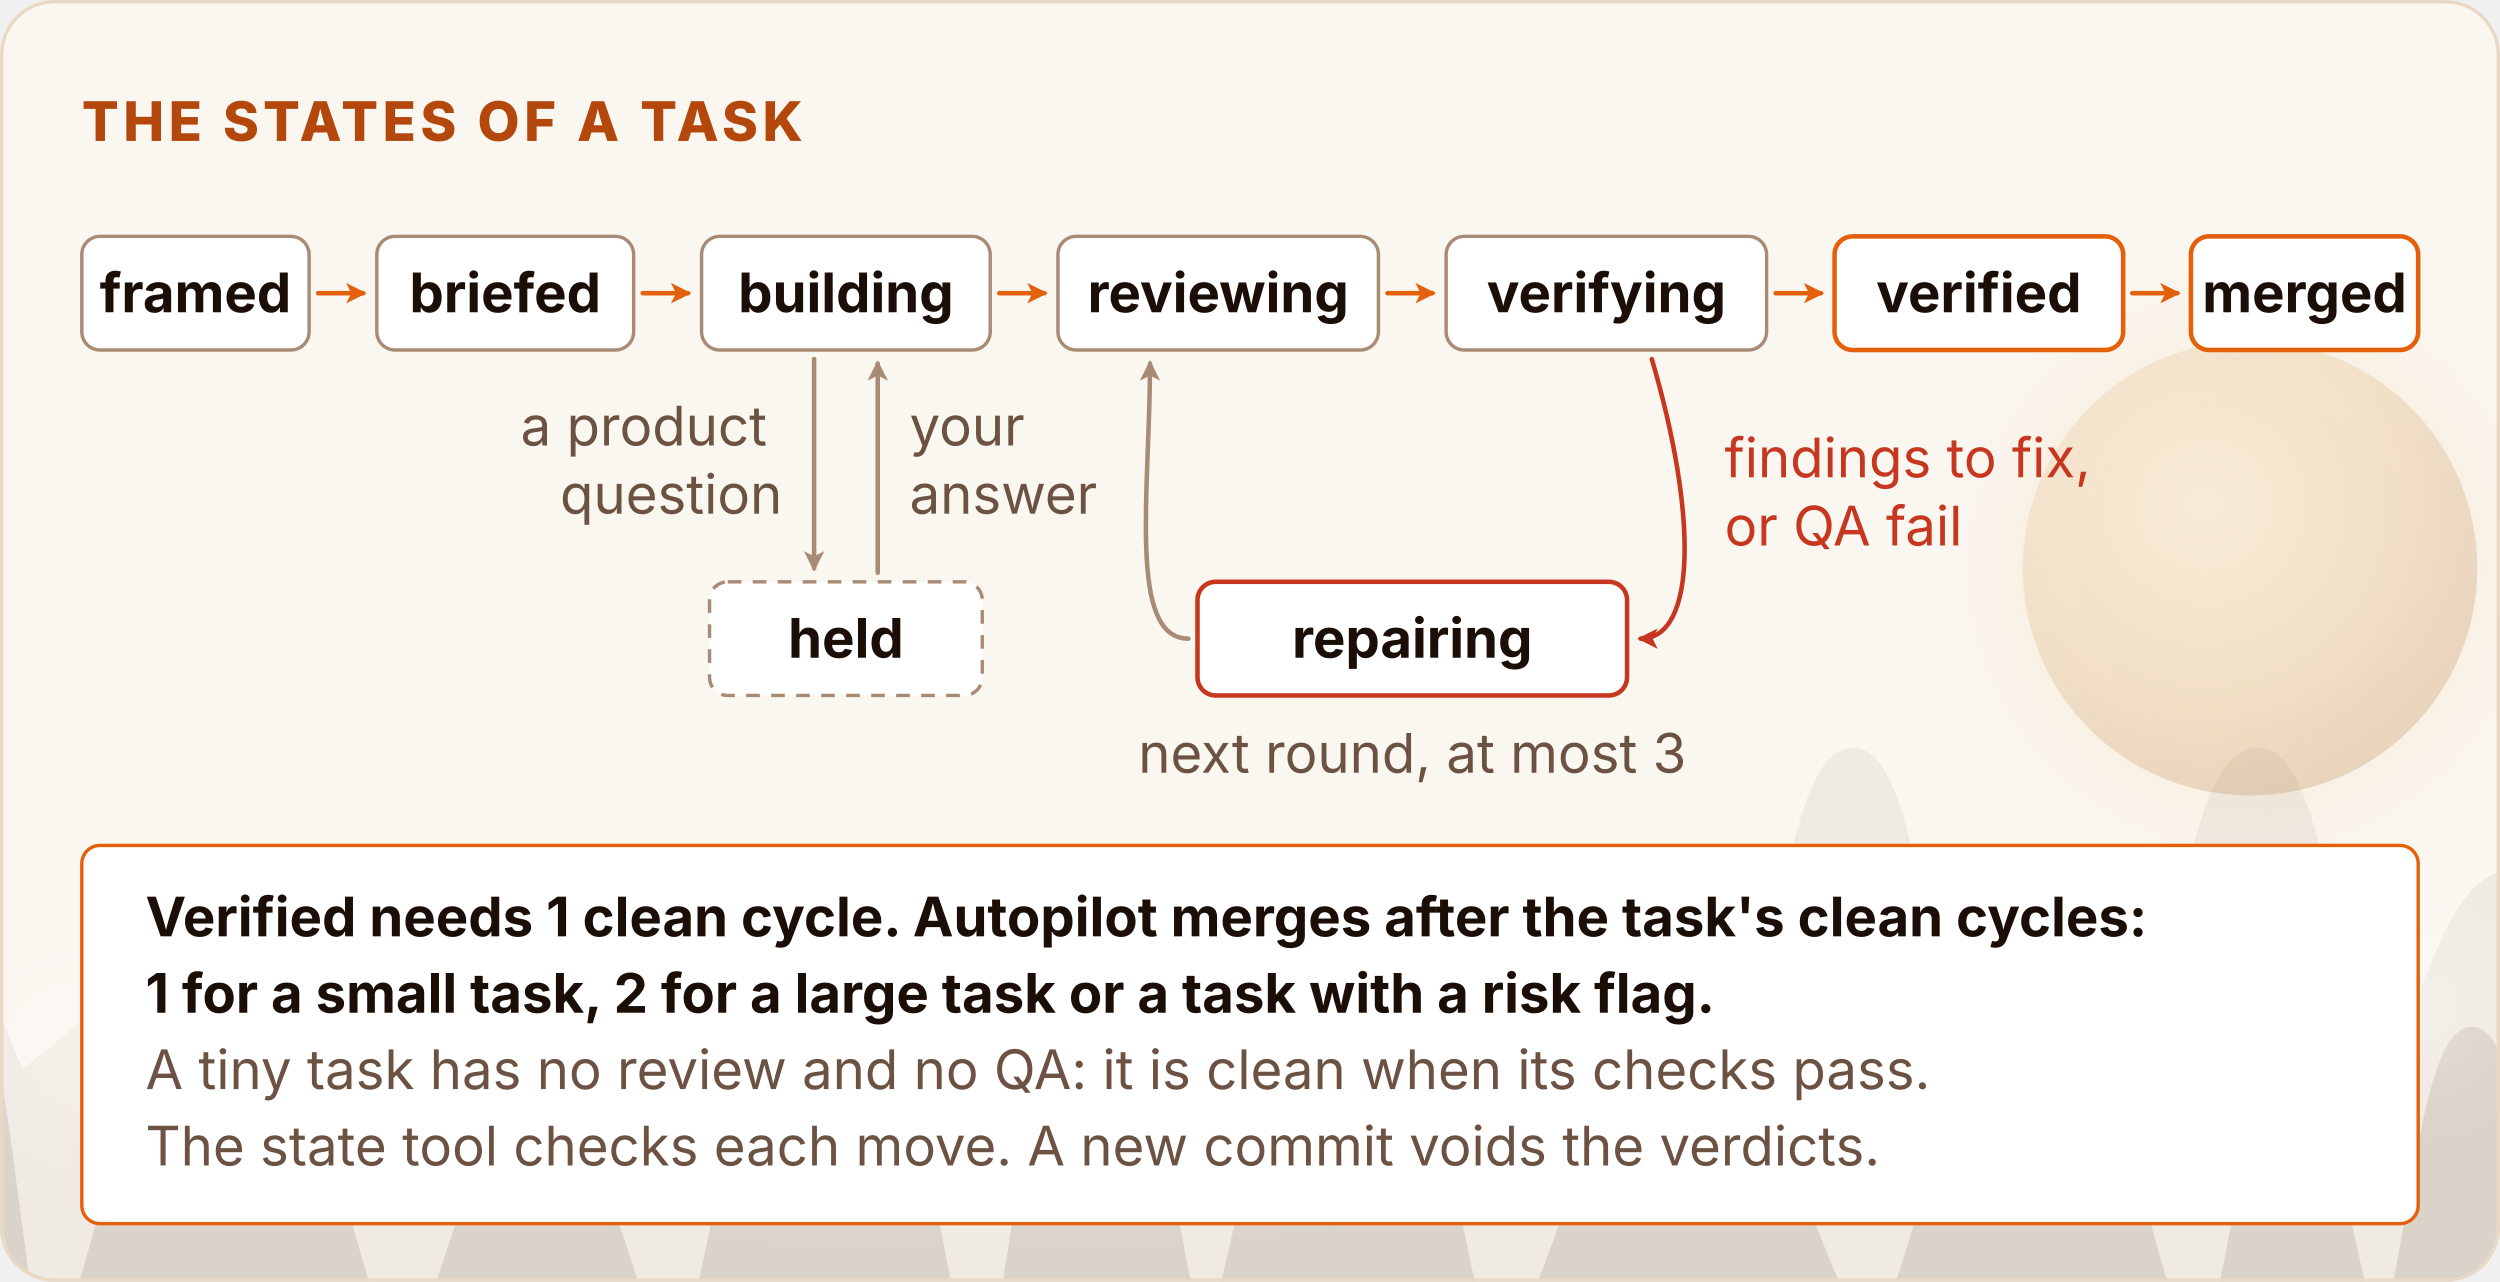
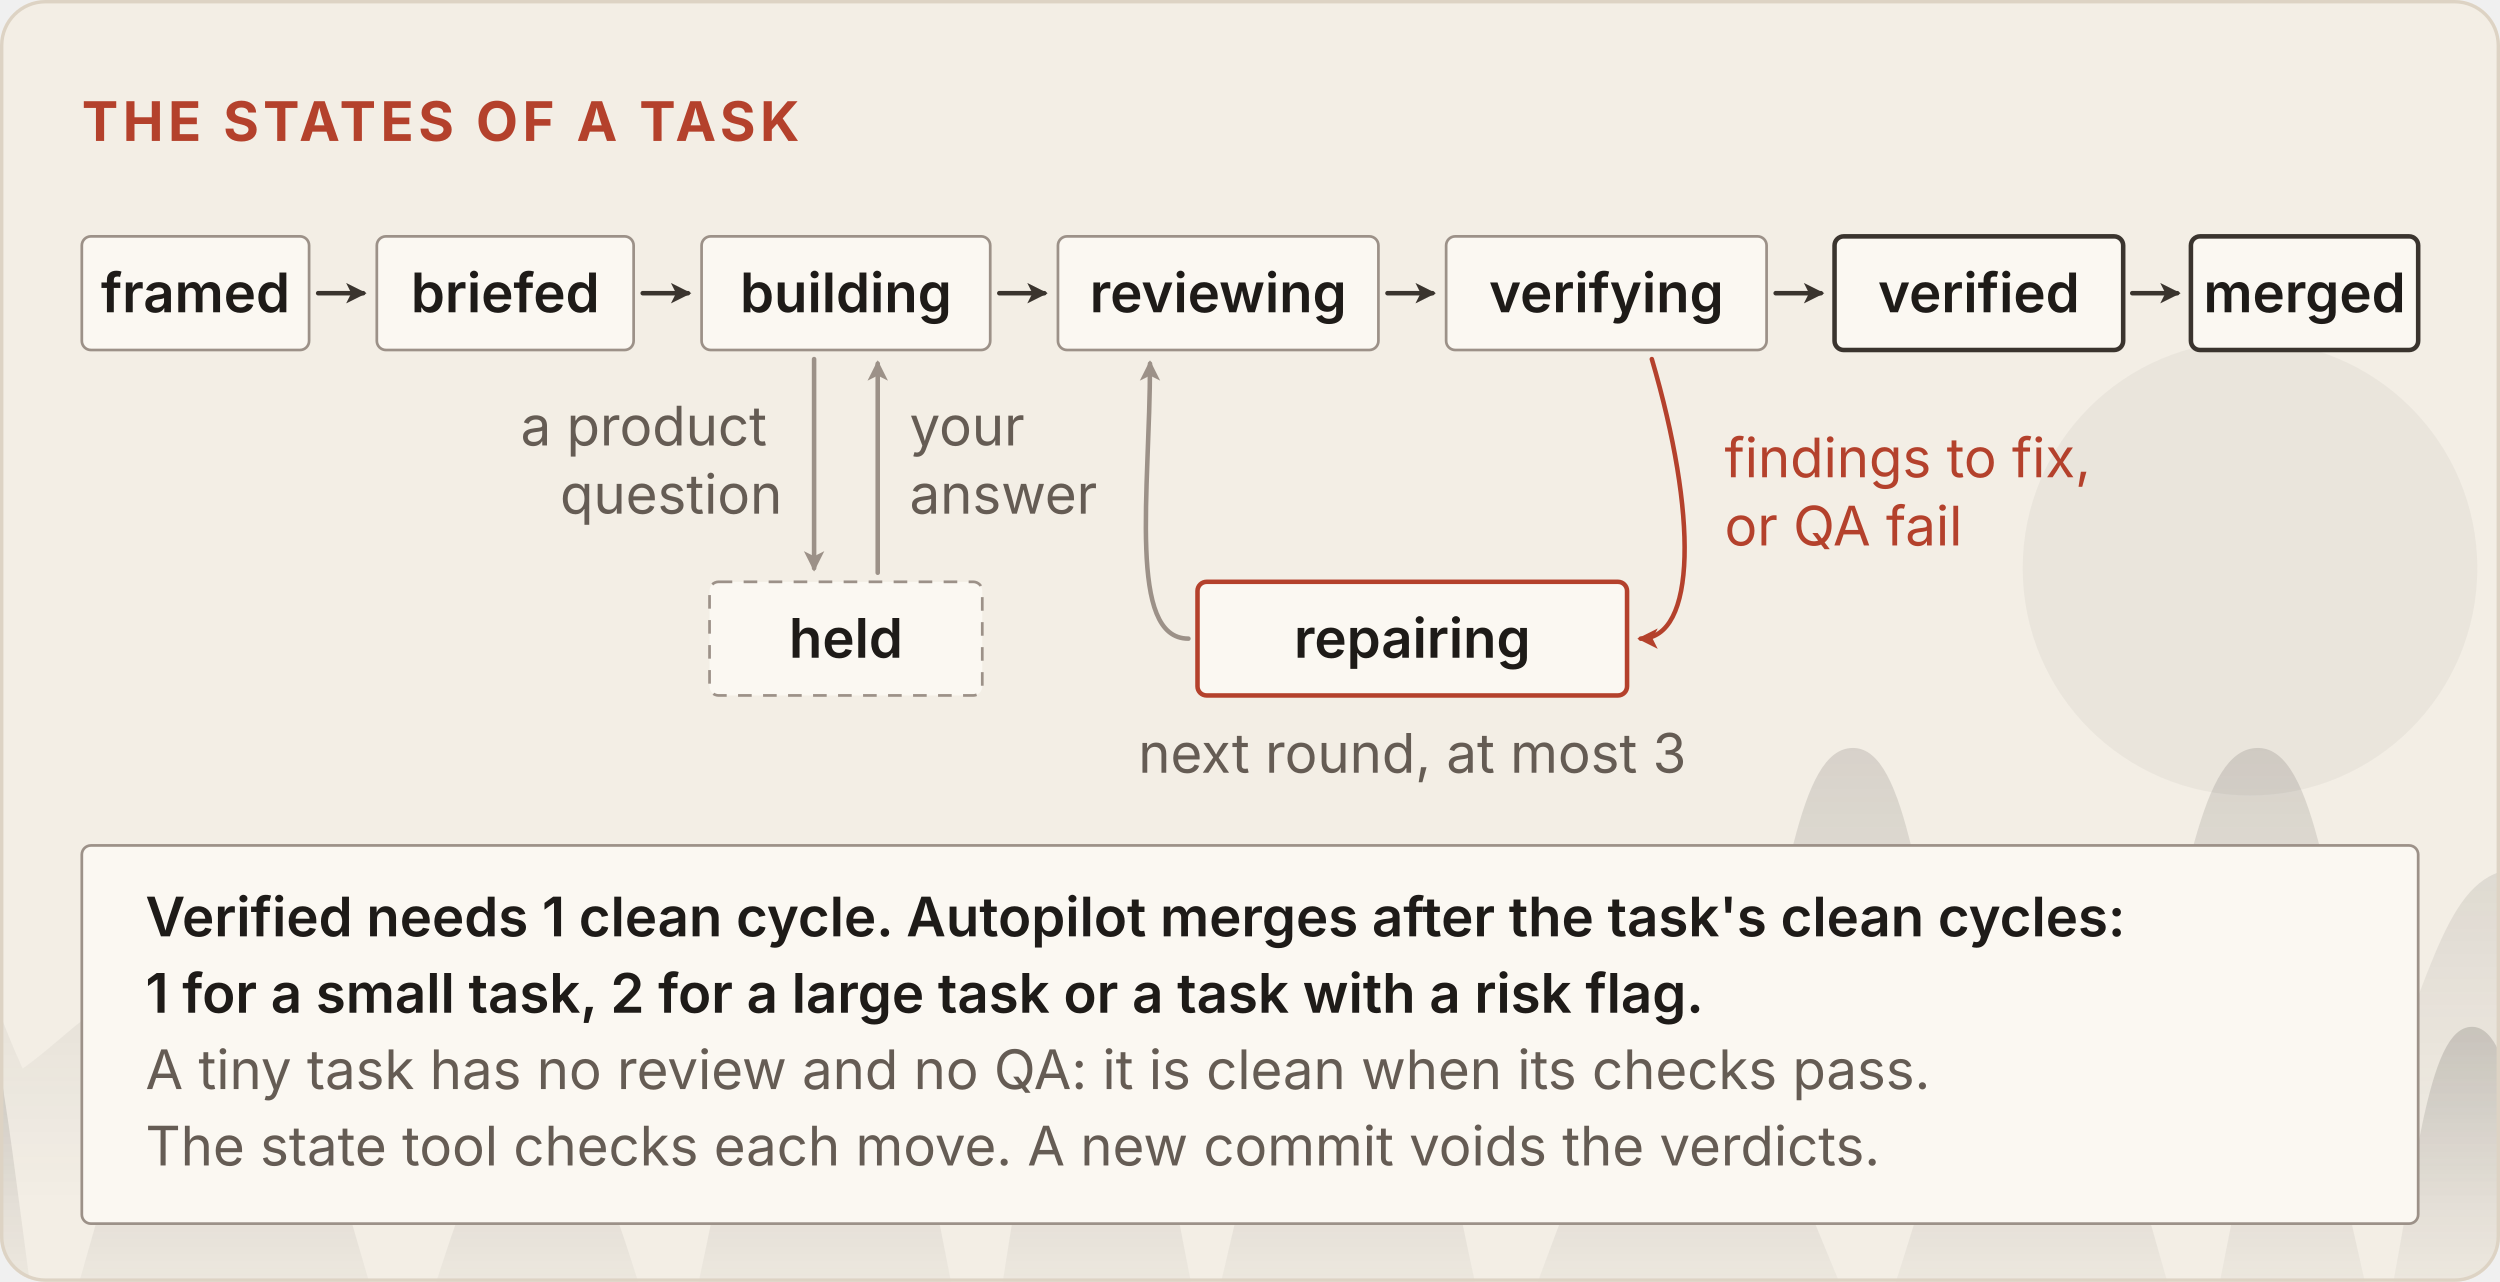
<svg xmlns="http://www.w3.org/2000/svg" viewBox="0 0 1100 564" width="1100" height="564" role="img" aria-label="A task's life: framed, briefed, building, reviewing, verifying, verified, merged. A product question holds the task until your answer. Findings or a QA failure send it to repairing, then to review again, at most 3 rounds. Verified needs one clean cycle; autopilot merges after one for a small task, two for a large or risky one. A tiny task has no review and no QA: it is clean when its checks pass.">
-   <style>.pulse{animation:pulse 5s ease-in-out infinite}@keyframes pulse{50%{opacity:.55}}@media (prefers-reduced-motion:reduce){.pulse{animation:none}}</style>
  <defs>
-     <linearGradient id="lifecycle-l-sky" x1="0" y1="0" x2="0" y2="1">
-       <stop offset="0" stop-color="#080605" />
-       <stop offset="0.45" stop-color="#1B120C" />
-       <stop offset="0.72" stop-color="#22160E" />
-       <stop offset="1" stop-color="#0A0706" />
+     <linearGradient id="lifecycle-l-w1" x1="0" y1="0" x2="0" y2="1">
+       <stop offset="0" stop-color="#2A2724" stop-opacity="0.14" />
+       <stop offset="0.85" stop-color="#2A2724" stop-opacity="0" />
    </linearGradient>
-     <radialGradient id="lifecycle-l-haze">
-       <stop offset="0" stop-color="#FF8A2A" stop-opacity="0.6" />
-       <stop offset="0.5" stop-color="#FF6A0F" stop-opacity="0.2" />
-       <stop offset="1" stop-color="#FF6A0F" stop-opacity="0" />
-     </radialGradient>
-     <radialGradient id="lifecycle-l-moonglow">
-       <stop offset="0.55" stop-color="#F2CD96" stop-opacity="0.5" />
-       <stop offset="1" stop-color="#F2CD96" stop-opacity="0" />
-     </radialGradient>
-     <radialGradient id="lifecycle-l-moon" cx="0.4" cy="0.36" r="0.72">
-       <stop offset="0" stop-color="#F8E7C6" />
-       <stop offset="0.6" stop-color="#E4BC88" />
-       <stop offset="1" stop-color="#B8844F" />
-     </radialGradient>
-     <radialGradient id="lifecycle-l-iris" cx="0.51" cy="0.52" r="0.56">
-       <stop offset="0" stop-color="#FFF4C2" />
-       <stop offset="0.16" stop-color="#FFD54A" />
-       <stop offset="0.4" stop-color="#FDB022" />
-       <stop offset="0.66" stop-color="#EE7A0C" />
-       <stop offset="0.86" stop-color="#A83E08" />
-       <stop offset="1" stop-color="#4A1803" />
-     </radialGradient>
-     <linearGradient id="lifecycle-l-lid" x1="0" y1="0.34" x2="0" y2="0.96">
-       <stop offset="0" stop-color="#000" stop-opacity="0.85" />
-       <stop offset="1" stop-color="#000" stop-opacity="0" />
+     <linearGradient id="lifecycle-l-w2" x1="0" y1="0" x2="0" y2="1">
+       <stop offset="0" stop-color="#2A2724" stop-opacity="0.22" />
+       <stop offset="0.85" stop-color="#2A2724" stop-opacity="0" />
    </linearGradient>
-     <linearGradient id="lifecycle-l-markR" x1="0" y1="0.5" x2="1" y2="0.3">
-       <stop offset="0" stop-color="#B83A0A" />
-       <stop offset="0.55" stop-color="#FF6A0F" />
-       <stop offset="1" stop-color="#FFB050" />
+     <linearGradient id="lifecycle-l-w3" x1="0" y1="0" x2="0" y2="1">
+       <stop offset="0" stop-color="#2A2724" stop-opacity="0.34" />
+       <stop offset="0.85" stop-color="#2A2724" stop-opacity="0" />
    </linearGradient>
-     <linearGradient id="lifecycle-l-markL" x1="1" y1="0.5" x2="0" y2="0.3">
-       <stop offset="0" stop-color="#B83A0A" />
-       <stop offset="0.55" stop-color="#FF6A0F" />
-       <stop offset="1" stop-color="#FFB050" />
-     </linearGradient>
-     <linearGradient id="lifecycle-l-skin" x1="0" y1="0" x2="0" y2="1">
-       <stop offset="0" stop-color="#040202" />
-       <stop offset="0.32" stop-color="#1A110B" />
-       <stop offset="0.6" stop-color="#33231A" />
-       <stop offset="0.86" stop-color="#2C1E14" />
-       <stop offset="1" stop-color="#3A2618" />
-     </linearGradient>
-     <linearGradient id="lifecycle-l-robe" x1="0" y1="0" x2="0" y2="1">
-       <stop offset="0" stop-color="#2B2018" />
-       <stop offset="1" stop-color="#100B08" />
-     </linearGradient>
-     <linearGradient id="lifecycle-l-bust" x1="0" y1="0" x2="0" y2="1">
-       <stop offset="0" stop-color="#2B2018" />
-       <stop offset="1" stop-color="#0A0604" />
-     </linearGradient>
-     <linearGradient id="lifecycle-l-hood" x1="0" y1="0" x2="0" y2="1">
-       <stop offset="0" stop-color="#382A1F" />
-       <stop offset="1" stop-color="#18120D" />
-     </linearGradient>
-     <linearGradient id="lifecycle-l-rock" x1="0" y1="0" x2="0" y2="1">
-       <stop offset="0" stop-color="#33271D" />
-       <stop offset="1" stop-color="#0D0907" />
-     </linearGradient>
-     <radialGradient id="lifecycle-l-disc" cx="0.5" cy="0.42" r="0.62">
-       <stop offset="0" stop-color="#3B2B1E" />
-       <stop offset="1" stop-color="#100B08" />
-     </radialGradient>
-     <radialGradient id="lifecycle-l-orb" cx="0.4" cy="0.38" r="0.65">
-       <stop offset="0" stop-color="#FFF6D0" />
-       <stop offset="0.45" stop-color="#FFC93C" />
-       <stop offset="1" stop-color="#FF6A0F" />
-     </radialGradient>
-     <linearGradient id="lifecycle-l-fall" x1="0" y1="0" x2="0" y2="1">
-       <stop offset="0" stop-color="#F4E6CC" stop-opacity="0.95" />
-       <stop offset="1" stop-color="#F4E6CC" stop-opacity="0" />
-     </linearGradient>
-     <linearGradient id="lifecycle-l-word" x1="0" y1="0" x2="0" y2="1">
-       <stop offset="0.2" stop-color="#FFF8EC" />
-       <stop offset="0.5" stop-color="#FFD27A" />
-       <stop offset="0.72" stop-color="#FF8A2A" />
-       <stop offset="0.9" stop-color="#E2470A" />
-     </linearGradient>
-     <linearGradient id="lifecycle-l-chief" x1="0" y1="0" x2="0" y2="1">
-       <stop offset="0" stop-color="#FFA040" />
-       <stop offset="1" stop-color="#F05A0A" />
-     </linearGradient>
-     <filter id="lifecycle-l-wordglow" x="-10%" y="-20%" width="120%" height="140%">
-       <feGaussianBlur in="SourceAlpha" stdDeviation="10" result="b" />
-       <feFlood flood-color="#FF6A0F" flood-opacity="0.7" />
-       <feComposite in2="b" operator="in" result="g" />
-       <feMerge>
-         <feMergeNode in="g" />
-         <feMergeNode in="SourceGraphic" />
-       </feMerge>
-     </filter>
-     <filter id="lifecycle-l-glow" x="-50%" y="-50%" width="200%" height="200%">
-       <feGaussianBlur in="SourceGraphic" stdDeviation="2.6" result="b" />
-       <feMerge>
-         <feMergeNode in="b" />
-         <feMergeNode in="SourceGraphic" />
-       </feMerge>
-     </filter>
-     <filter id="lifecycle-l-blur" x="-50%" y="-50%" width="200%" height="200%">
-       <feGaussianBlur stdDeviation="14" />
-     </filter>
-     <filter id="lifecycle-l-mist" x="-30%" y="-200%" width="160%" height="500%">
-       <feGaussianBlur stdDeviation="20" />
-     </filter>
    <marker id="lifecycle-l-hot" viewBox="0 0 12 12" refX="10" refY="6" markerWidth="9" markerHeight="9" markerUnits="userSpaceOnUse" orient="auto-start-reverse">
-       <path d="M0 0 L12 6 L0 12 L3 6 z" fill="#E5600B" />
+       <path d="M0 0 L12 6 L0 12 L3 6 z" fill="#3A342E" />
    </marker>
    <marker id="lifecycle-l-muted" viewBox="0 0 12 12" refX="10" refY="6" markerWidth="9" markerHeight="9" markerUnits="userSpaceOnUse" orient="auto-start-reverse">
-       <path d="M0 0 L12 6 L0 12 L3 6 z" fill="#A88B75" />
+       <path d="M0 0 L12 6 L0 12 L3 6 z" fill="#9C9188" />
    </marker>
    <marker id="lifecycle-l-bad" viewBox="0 0 12 12" refX="10" refY="6" markerWidth="9" markerHeight="9" markerUnits="userSpaceOnUse" orient="auto-start-reverse">
-       <path d="M0 0 L12 6 L0 12 L3 6 z" fill="#C7361F" />
+       <path d="M0 0 L12 6 L0 12 L3 6 z" fill="#B4412C" />
    </marker>
    <marker id="lifecycle-l-loop" viewBox="0 0 12 12" refX="10" refY="6" markerWidth="9" markerHeight="9" markerUnits="userSpaceOnUse" orient="auto-start-reverse">
-       <path d="M0 0 L12 6 L0 12 L3 6 z" fill="#B4470C" />
+       <path d="M0 0 L12 6 L0 12 L3 6 z" fill="#8A6420" />
    </marker>
    <clipPath id="lifecycle-l-frame">
-       <rect width="1100" height="564" rx="24" />
+       <rect width="1100" height="564" rx="20" />
    </clipPath>
  </defs>
  <g clip-path="url(#lifecycle-l-frame)">
-     <rect width="1100" height="564" rx="24" fill="#FAF6F0" />
-     <circle cx="990" cy="250" r="134.4" fill="url(#lifecycle-l-moonglow)" opacity="0.4" />
-     <circle cx="990" cy="250" r="100" fill="url(#lifecycle-l-moon)" opacity="0.3" />
-     <path d="M-60 564 L-60 504 C-46 455.4 -42.5 415.7 -25 415.7 C-7.5 415.7 -4 440.2 10 470.2 C35.2 452 41.5 437.2 72.9 437.2 C104.4 437.2 110.6 454.2 135.8 475.1 C161 422.3 167.3 379.1 198.8 379.1 C230.3 379.1 236.6 425.4 261.8 482.1 C288.2 426.8 294.9 381.7 327.9 381.7 C361 381.7 367.6 421.8 394.1 470.8 C409.8 417.3 413.8 373.5 433.5 373.5 C453.2 373.5 457.1 415.9 472.9 467.6 C487 427.6 490.5 394.9 508.1 394.9 C525.7 394.9 529.2 441.6 543.3 498.8 C564.5 459.6 569.8 427.6 596.4 427.6 C623 427.6 628.3 460.3 649.5 500.1 C673 468.4 678.8 442.5 708.2 442.5 C737.5 442.5 743.3 455.5 766.8 471.3 C786.2 393.1 791 329.1 815.3 329.1 C839.5 329.1 844.3 397.6 863.7 481.5 C879.4 456.1 883.3 435.4 902.8 435.4 C922.3 435.4 926.3 449.7 941.9 467.2 C962.5 391.2 967.7 329.1 993.5 329.1 C1019.4 329.1 1024.5 399.5 1045.2 485.5 C1070.5 428.8 1076.8 382.4 1108.4 382.4 C1140 382.4 1146.4 426.7 1171.7 480.8 L1171.7 564 Z" fill="#8C7867" opacity="0.1" />
-     <path d="M-60 564 L-60 624 C-44 514.4 -40 424.8 -20 424.8 C0 424.8 4 509.2 20 612.3 C51.3 518.9 59.2 442.5 98.3 442.5 C137.4 442.5 145.2 517.2 176.5 608.6 C200.6 546 206.6 494.9 236.6 494.9 C266.6 494.9 272.7 547.2 296.7 611.1 C323.6 501.3 330.3 411.5 363.9 411.5 C397.5 411.5 404.2 507 431.1 623.6 C450.8 517.3 455.8 430.3 480.5 430.3 C505.2 430.3 510.2 503.4 530 592.8 C555.8 496.1 562.2 417 594.5 417 C626.7 417 633.2 503 659 608 C691.8 533.3 700.1 472.1 741.2 472.1 C782.3 472.1 790.5 527.7 823.4 595.6 C852.2 516.9 859.4 452.5 895.4 452.5 C931.4 452.5 938.6 522.8 967.4 608.7 C983.5 539 987.5 482 1007.5 482 C1027.5 482 1031.5 531.8 1047.5 592.7 C1063.6 515.2 1067.6 451.8 1087.7 451.8 C1107.8 451.8 1111.8 521 1127.8 605.5 C1149.9 520.8 1155.4 451.5 1183 451.5 C1210.6 451.5 1216.1 517.5 1238.2 598.1 L1238.2 564 Z" fill="#8C7867" opacity="0.2" />
-     <ellipse cx="140" cy="465.6" rx="201.8" ry="26" fill="#FFFFFF" opacity="0.4" filter="url(#lifecycle-l-mist)" />
-     <ellipse cx="427.9" cy="486.6" rx="215.1" ry="26" fill="#FFFFFF" opacity="0.4" filter="url(#lifecycle-l-mist)" />
-     <ellipse cx="743" cy="478.3" rx="242.7" ry="26" fill="#FFFFFF" opacity="0.3" filter="url(#lifecycle-l-mist)" />
-     <ellipse cx="999.4" cy="442.3" rx="217.1" ry="26" fill="#FFFFFF" opacity="0.3" filter="url(#lifecycle-l-mist)" />
-     <text x="36" y="62" font-family="-apple-system, BlinkMacSystemFont, 'Segoe UI', Inter, Helvetica, Arial, sans-serif" font-size="24" font-weight="800" fill="#B4470C" text-anchor="start" letter-spacing="2">
+     <rect width="1100" height="564" fill="#F3EEE5" />
+     <circle cx="990" cy="250" r="100" fill="#2A2724" opacity="0.05" />
+     <path d="M-60 564 L-60 504 C-46 455.4 -42.5 415.7 -25 415.7 C-7.5 415.7 -4 440.2 10 470.2 C35.2 452 41.5 437.2 72.9 437.2 C104.4 437.2 110.6 454.2 135.8 475.1 C161 422.3 167.3 379.1 198.8 379.1 C230.3 379.1 236.6 425.4 261.8 482.1 C288.2 426.8 294.9 381.7 327.9 381.7 C361 381.7 367.6 421.8 394.1 470.8 C409.8 417.3 413.8 373.5 433.5 373.5 C453.2 373.5 457.1 415.9 472.9 467.6 C487 427.6 490.5 394.9 508.1 394.9 C525.7 394.9 529.2 441.6 543.3 498.8 C564.5 459.6 569.8 427.6 596.4 427.6 C623 427.6 628.3 460.3 649.5 500.1 C673 468.4 678.8 442.5 708.2 442.5 C737.5 442.5 743.3 455.5 766.8 471.3 C786.2 393.1 791 329.1 815.3 329.1 C839.5 329.1 844.3 397.6 863.7 481.5 C879.4 456.1 883.3 435.4 902.8 435.4 C922.3 435.4 926.3 449.7 941.9 467.2 C962.5 391.2 967.7 329.1 993.5 329.1 C1019.4 329.1 1024.5 399.5 1045.2 485.5 C1070.5 428.8 1076.8 382.4 1108.4 382.4 C1140 382.4 1146.4 426.7 1171.7 480.8 L1171.7 564 Z" fill="url(#lifecycle-l-w1)" />
+     <path d="M-60 564 L-60 624 C-44 514.4 -40 424.8 -20 424.8 C0 424.8 4 509.2 20 612.3 C51.3 518.9 59.2 442.5 98.3 442.5 C137.4 442.5 145.2 517.2 176.5 608.6 C200.6 546 206.6 494.9 236.6 494.9 C266.6 494.9 272.7 547.2 296.7 611.1 C323.6 501.3 330.3 411.5 363.9 411.5 C397.5 411.5 404.2 507 431.1 623.6 C450.8 517.3 455.8 430.3 480.5 430.3 C505.2 430.3 510.2 503.4 530 592.8 C555.8 496.1 562.2 417 594.5 417 C626.7 417 633.2 503 659 608 C691.8 533.3 700.1 472.1 741.2 472.1 C782.3 472.1 790.5 527.7 823.4 595.6 C852.2 516.9 859.4 452.5 895.4 452.5 C931.4 452.5 938.6 522.8 967.4 608.7 C983.5 539 987.5 482 1007.5 482 C1027.5 482 1031.5 531.8 1047.5 592.7 C1063.6 515.2 1067.6 451.8 1087.7 451.8 C1107.8 451.8 1111.8 521 1127.8 605.5 C1149.9 520.8 1155.4 451.5 1183 451.5 C1210.6 451.5 1216.1 517.5 1238.2 598.1 L1238.2 564 Z" fill="url(#lifecycle-l-w2)" />
+     <text x="36" y="62" font-family="-apple-system, BlinkMacSystemFont, 'Segoe UI', Inter, Helvetica, Arial, sans-serif" font-size="24" font-weight="700" fill="#B4412C" text-anchor="start" letter-spacing="2">
      <tspan x="36" dy="0">THE STATES OF A TASK</tspan>
    </text>
-     <rect x="36" y="104" width="100" height="50" rx="8" fill="#FFFFFF" stroke="#A88B75" stroke-width="1.5" />
-     <text x="86" y="137.4" font-family="-apple-system, BlinkMacSystemFont, 'Segoe UI', Inter, Helvetica, Arial, sans-serif" font-size="24" font-weight="700" fill="#1A0E07" text-anchor="middle">
+     <rect x="36" y="104" width="100" height="50" rx="4" fill="#FBF8F2" stroke="#9C9188" stroke-width="1.2" />
+     <text x="86" y="137.4" font-family="-apple-system, BlinkMacSystemFont, 'Segoe UI', Inter, Helvetica, Arial, sans-serif" font-size="24" font-weight="600" fill="#1E1B18" text-anchor="middle">
      <tspan x="86" dy="0">framed</tspan>
    </text>
-     <path d="M140 129 L 159.8 129" fill="none" stroke="#E5600B" stroke-width="2" stroke-linecap="round" stroke-linejoin="round" marker-end="url(#lifecycle-l-hot)" />
-     <rect x="165.8" y="104" width="113" height="50" rx="8" fill="#FFFFFF" stroke="#A88B75" stroke-width="1.5" />
-     <text x="222.3" y="137.4" font-family="-apple-system, BlinkMacSystemFont, 'Segoe UI', Inter, Helvetica, Arial, sans-serif" font-size="24" font-weight="700" fill="#1A0E07" text-anchor="middle">
+     <path d="M140 129 L 159.8 129" fill="none" stroke="#3A342E" stroke-width="2" stroke-linecap="round" stroke-linejoin="round" marker-end="url(#lifecycle-l-hot)" />
+     <rect x="165.8" y="104" width="113" height="50" rx="4" fill="#FBF8F2" stroke="#9C9188" stroke-width="1.2" />
+     <text x="222.3" y="137.4" font-family="-apple-system, BlinkMacSystemFont, 'Segoe UI', Inter, Helvetica, Arial, sans-serif" font-size="24" font-weight="600" fill="#1E1B18" text-anchor="middle">
      <tspan x="222.3" dy="0">briefed</tspan>
    </text>
-     <path d="M282.8 129 L 302.7 129" fill="none" stroke="#E5600B" stroke-width="2" stroke-linecap="round" stroke-linejoin="round" marker-end="url(#lifecycle-l-hot)" />
-     <rect x="308.7" y="104" width="127" height="50" rx="8" fill="#FFFFFF" stroke="#A88B75" stroke-width="1.5" />
-     <text x="372.2" y="137.4" font-family="-apple-system, BlinkMacSystemFont, 'Segoe UI', Inter, Helvetica, Arial, sans-serif" font-size="24" font-weight="700" fill="#1A0E07" text-anchor="middle">
+     <path d="M282.8 129 L 302.7 129" fill="none" stroke="#3A342E" stroke-width="2" stroke-linecap="round" stroke-linejoin="round" marker-end="url(#lifecycle-l-hot)" />
+     <rect x="308.7" y="104" width="127" height="50" rx="4" fill="#FBF8F2" stroke="#9C9188" stroke-width="1.2" />
+     <text x="372.2" y="137.4" font-family="-apple-system, BlinkMacSystemFont, 'Segoe UI', Inter, Helvetica, Arial, sans-serif" font-size="24" font-weight="600" fill="#1E1B18" text-anchor="middle">
      <tspan x="372.2" dy="0">building</tspan>
    </text>
-     <path d="M439.7 129 L 459.5 129" fill="none" stroke="#E5600B" stroke-width="2" stroke-linecap="round" stroke-linejoin="round" marker-end="url(#lifecycle-l-hot)" />
-     <rect x="465.5" y="104" width="141" height="50" rx="8" fill="#FFFFFF" stroke="#A88B75" stroke-width="1.5" />
-     <text x="536" y="137.4" font-family="-apple-system, BlinkMacSystemFont, 'Segoe UI', Inter, Helvetica, Arial, sans-serif" font-size="24" font-weight="700" fill="#1A0E07" text-anchor="middle">
+     <path d="M439.7 129 L 459.5 129" fill="none" stroke="#3A342E" stroke-width="2" stroke-linecap="round" stroke-linejoin="round" marker-end="url(#lifecycle-l-hot)" />
+     <rect x="465.5" y="104" width="141" height="50" rx="4" fill="#FBF8F2" stroke="#9C9188" stroke-width="1.2" />
+     <text x="536" y="137.4" font-family="-apple-system, BlinkMacSystemFont, 'Segoe UI', Inter, Helvetica, Arial, sans-serif" font-size="24" font-weight="600" fill="#1E1B18" text-anchor="middle">
      <tspan x="536" dy="0">reviewing</tspan>
    </text>
-     <path d="M610.5 129 L 630.3 129" fill="none" stroke="#E5600B" stroke-width="2" stroke-linecap="round" stroke-linejoin="round" marker-end="url(#lifecycle-l-hot)" />
-     <rect x="636.3" y="104" width="141" height="50" rx="8" fill="#FFFFFF" stroke="#A88B75" stroke-width="1.5" />
-     <text x="706.8" y="137.4" font-family="-apple-system, BlinkMacSystemFont, 'Segoe UI', Inter, Helvetica, Arial, sans-serif" font-size="24" font-weight="700" fill="#1A0E07" text-anchor="middle">
+     <path d="M610.5 129 L 630.3 129" fill="none" stroke="#3A342E" stroke-width="2" stroke-linecap="round" stroke-linejoin="round" marker-end="url(#lifecycle-l-hot)" />
+     <rect x="636.3" y="104" width="141" height="50" rx="4" fill="#FBF8F2" stroke="#9C9188" stroke-width="1.2" />
+     <text x="706.8" y="137.4" font-family="-apple-system, BlinkMacSystemFont, 'Segoe UI', Inter, Helvetica, Arial, sans-serif" font-size="24" font-weight="600" fill="#1E1B18" text-anchor="middle">
      <tspan x="706.8" dy="0">verifying</tspan>
    </text>
-     <path d="M781.3 129 L 801.2 129" fill="none" stroke="#E5600B" stroke-width="2" stroke-linecap="round" stroke-linejoin="round" marker-end="url(#lifecycle-l-hot)" />
-     <rect x="807.2" y="104" width="127" height="50" rx="8" fill="#FFFFFF" stroke="#E5600B" stroke-width="2" />
-     <text x="870.7" y="137.4" font-family="-apple-system, BlinkMacSystemFont, 'Segoe UI', Inter, Helvetica, Arial, sans-serif" font-size="24" font-weight="700" fill="#1A0E07" text-anchor="middle">
+     <path d="M781.3 129 L 801.2 129" fill="none" stroke="#3A342E" stroke-width="2" stroke-linecap="round" stroke-linejoin="round" marker-end="url(#lifecycle-l-hot)" />
+     <rect x="807.2" y="104" width="127" height="50" rx="4" fill="#FBF8F2" stroke="#3A342E" stroke-width="2" />
+     <text x="870.7" y="137.4" font-family="-apple-system, BlinkMacSystemFont, 'Segoe UI', Inter, Helvetica, Arial, sans-serif" font-size="24" font-weight="600" fill="#1E1B18" text-anchor="middle">
      <tspan x="870.7" dy="0">verified</tspan>
    </text>
-     <path d="M938.2 129 L 958 129" fill="none" stroke="#E5600B" stroke-width="2" stroke-linecap="round" stroke-linejoin="round" marker-end="url(#lifecycle-l-hot)" />
-     <rect x="964" y="104" width="100" height="50" rx="8" fill="#FFFFFF" stroke="#E5600B" stroke-width="2" />
-     <text x="1014" y="137.4" font-family="-apple-system, BlinkMacSystemFont, 'Segoe UI', Inter, Helvetica, Arial, sans-serif" font-size="24" font-weight="700" fill="#1A0E07" text-anchor="middle">
+     <path d="M938.2 129 L 958 129" fill="none" stroke="#3A342E" stroke-width="2" stroke-linecap="round" stroke-linejoin="round" marker-end="url(#lifecycle-l-hot)" />
+     <rect x="964" y="104" width="100" height="50" rx="4" fill="#FBF8F2" stroke="#3A342E" stroke-width="2" />
+     <text x="1014" y="137.4" font-family="-apple-system, BlinkMacSystemFont, 'Segoe UI', Inter, Helvetica, Arial, sans-serif" font-size="24" font-weight="600" fill="#1E1B18" text-anchor="middle">
      <tspan x="1014" dy="0">merged</tspan>
    </text>
-     <path d="M358.2 158 L 358.2 250" fill="none" stroke="#A88B75" stroke-width="2" stroke-linecap="round" stroke-linejoin="round" marker-end="url(#lifecycle-l-muted)" />
-     <path d="M386.2 252 L 386.2 160" fill="none" stroke="#A88B75" stroke-width="2" stroke-linecap="round" stroke-linejoin="round" marker-end="url(#lifecycle-l-muted)" />
-     <text x="344.2" y="196" font-family="-apple-system, BlinkMacSystemFont, 'Segoe UI', Inter, Helvetica, Arial, sans-serif" font-size="24" font-weight="400" fill="#6B5242" text-anchor="end">
+     <path d="M358.2 158 L 358.2 250" fill="none" stroke="#9C9188" stroke-width="2" stroke-linecap="round" stroke-linejoin="round" marker-end="url(#lifecycle-l-muted)" />
+     <path d="M386.2 252 L 386.2 160" fill="none" stroke="#9C9188" stroke-width="2" stroke-linecap="round" stroke-linejoin="round" marker-end="url(#lifecycle-l-muted)" />
+     <text x="344.2" y="196" font-family="-apple-system, BlinkMacSystemFont, 'Segoe UI', Inter, Helvetica, Arial, sans-serif" font-size="24" font-weight="400" fill="#655C54" text-anchor="end">
      <tspan x="344.2" dy="0">a product</tspan>
      <tspan x="344.2" dy="30">question</tspan>
    </text>
-     <text x="400.2" y="196" font-family="-apple-system, BlinkMacSystemFont, 'Segoe UI', Inter, Helvetica, Arial, sans-serif" font-size="24" font-weight="400" fill="#6B5242" text-anchor="start">
+     <text x="400.2" y="196" font-family="-apple-system, BlinkMacSystemFont, 'Segoe UI', Inter, Helvetica, Arial, sans-serif" font-size="24" font-weight="400" fill="#655C54" text-anchor="start">
      <tspan x="400.2" dy="0">your</tspan>
      <tspan x="400.2" dy="30">answer</tspan>
    </text>
-     <rect x="312.2" y="256" width="120" height="50" rx="8" fill="#FFFFFF" stroke="#A88B75" stroke-width="1.5" stroke-dasharray="6 5" />
-     <text x="372.2" y="289.4" font-family="-apple-system, BlinkMacSystemFont, 'Segoe UI', Inter, Helvetica, Arial, sans-serif" font-size="24" font-weight="700" fill="#1A0E07" text-anchor="middle">
+     <rect x="312.2" y="256" width="120" height="50" rx="4" fill="#FBF8F2" stroke="#9C9188" stroke-width="1.2" stroke-dasharray="6 5" />
+     <text x="372.2" y="289.4" font-family="-apple-system, BlinkMacSystemFont, 'Segoe UI', Inter, Helvetica, Arial, sans-serif" font-size="24" font-weight="600" fill="#1E1B18" text-anchor="middle">
      <tspan x="372.2" dy="0">held</tspan>
    </text>
-     <path d="M726.8 158 C 746.8 226, 746.8 281, 721.9 281" fill="none" stroke="#C7361F" stroke-width="2" stroke-linecap="round" stroke-linejoin="round" marker-end="url(#lifecycle-l-bad)" />
-     <text x="758.8" y="210" font-family="-apple-system, BlinkMacSystemFont, 'Segoe UI', Inter, Helvetica, Arial, sans-serif" font-size="24" font-weight="400" fill="#C7361F" text-anchor="start">
+     <path d="M726.8 158 C 746.8 226, 746.8 281, 721.9 281" fill="none" stroke="#B4412C" stroke-width="2" stroke-linecap="round" stroke-linejoin="round" marker-end="url(#lifecycle-l-bad)" />
+     <text x="758.8" y="210" font-family="-apple-system, BlinkMacSystemFont, 'Segoe UI', Inter, Helvetica, Arial, sans-serif" font-size="24" font-weight="400" fill="#B4412C" text-anchor="start">
      <tspan x="758.8" dy="0">findings to fix,</tspan>
      <tspan x="758.8" dy="30">or QA fail</tspan>
    </text>
-     <path d="M522.9 281 C 496 281, 506 216, 506 160" fill="none" stroke="#A88B75" stroke-width="2" stroke-linecap="round" stroke-linejoin="round" marker-end="url(#lifecycle-l-muted)" />
-     <rect x="526.9" y="256" width="189" height="50" rx="8" fill="#FFFFFF" stroke="#C7361F" stroke-width="2" />
-     <text x="621.4" y="289.4" font-family="-apple-system, BlinkMacSystemFont, 'Segoe UI', Inter, Helvetica, Arial, sans-serif" font-size="24" font-weight="700" fill="#1A0E07" text-anchor="middle">
+     <path d="M522.9 281 C 496 281, 506 216, 506 160" fill="none" stroke="#9C9188" stroke-width="2" stroke-linecap="round" stroke-linejoin="round" marker-end="url(#lifecycle-l-muted)" />
+     <rect x="526.9" y="256" width="189" height="50" rx="4" fill="#FBF8F2" stroke="#B4412C" stroke-width="2" />
+     <text x="621.4" y="289.4" font-family="-apple-system, BlinkMacSystemFont, 'Segoe UI', Inter, Helvetica, Arial, sans-serif" font-size="24" font-weight="600" fill="#1E1B18" text-anchor="middle">
      <tspan x="621.4" dy="0">repairing</tspan>
    </text>
-     <text x="621.4" y="340" font-family="-apple-system, BlinkMacSystemFont, 'Segoe UI', Inter, Helvetica, Arial, sans-serif" font-size="24" font-weight="400" fill="#6B5242" text-anchor="middle">
+     <text x="621.4" y="340" font-family="-apple-system, BlinkMacSystemFont, 'Segoe UI', Inter, Helvetica, Arial, sans-serif" font-size="24" font-weight="400" fill="#655C54" text-anchor="middle">
      <tspan x="621.4" dy="0">next round, at most 3</tspan>
    </text>
-     <rect x="36" y="372" width="1028" height="166.4" rx="8" fill="#FFFFFF" stroke="#E5600B" stroke-width="1.5" />
-     <text x="64" y="412" font-family="-apple-system, BlinkMacSystemFont, 'Segoe UI', Inter, Helvetica, Arial, sans-serif" font-size="24" font-weight="700" fill="#1A0E07" text-anchor="start">
+     <rect x="36" y="372" width="1028" height="166.4" rx="4" fill="#FBF8F2" stroke="#9C9188" stroke-width="1.2" />
+     <text x="64" y="412" font-family="-apple-system, BlinkMacSystemFont, 'Segoe UI', Inter, Helvetica, Arial, sans-serif" font-size="24" font-weight="600" fill="#1E1B18" text-anchor="start">
      <tspan x="64" dy="0">Verified needs 1 clean cycle. Autopilot merges after the task's clean cycles:</tspan>
      <tspan x="64" dy="33.6">1 for a small task, 2 for a large task or a task with a risk flag.</tspan>
    </text>
-     <text x="64" y="479.2" font-family="-apple-system, BlinkMacSystemFont, 'Segoe UI', Inter, Helvetica, Arial, sans-serif" font-size="24" font-weight="400" fill="#6B5242" text-anchor="start">
+     <text x="64" y="479.2" font-family="-apple-system, BlinkMacSystemFont, 'Segoe UI', Inter, Helvetica, Arial, sans-serif" font-size="24" font-weight="400" fill="#655C54" text-anchor="start">
      <tspan x="64" dy="0">A tiny task has no review and no QA: it is clean when its checks pass.</tspan>
      <tspan x="64" dy="33.6">The state tool checks each move. A new commit voids the verdicts.</tspan>
    </text>
  </g>
-   <rect x="0.75" y="0.75" width="1098.5" height="562.5" rx="23.25" fill="none" stroke="#E8D9C6" stroke-width="1.5" />
+   <rect x="0.75" y="0.75" width="1098.5" height="562.5" rx="19.25" fill="none" stroke="#DDD3C4" stroke-width="1.5" />
</svg>
